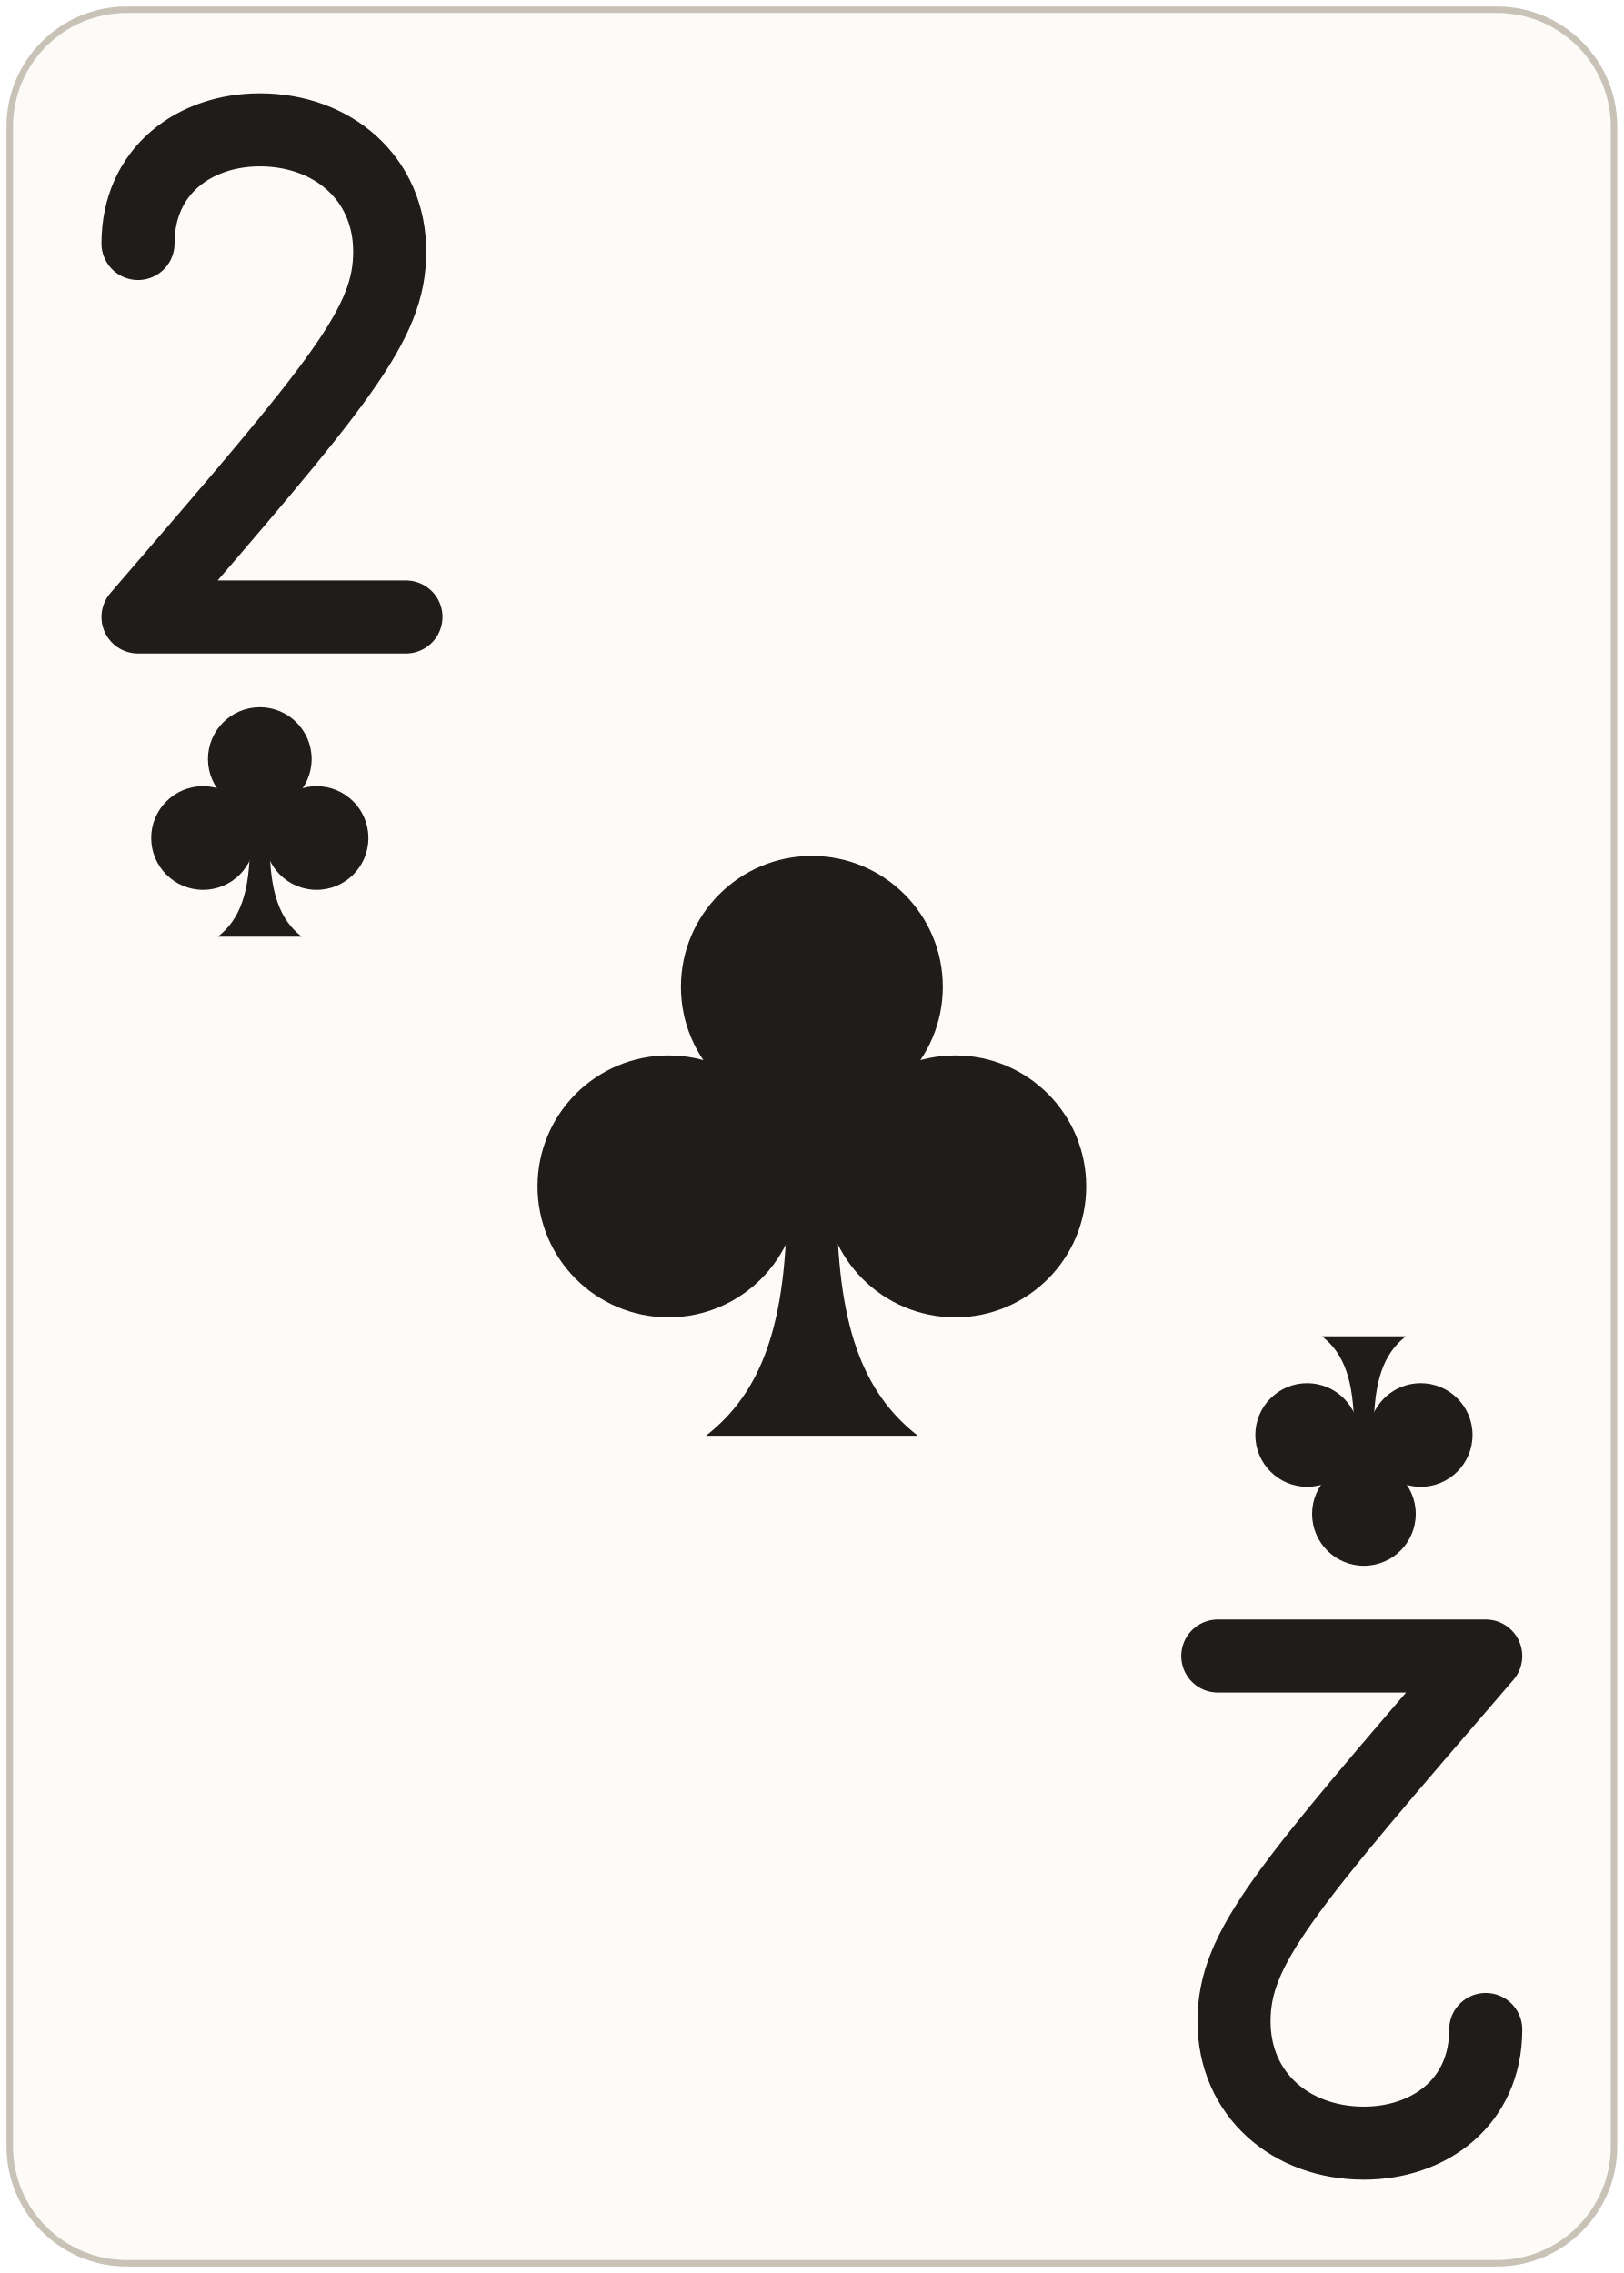
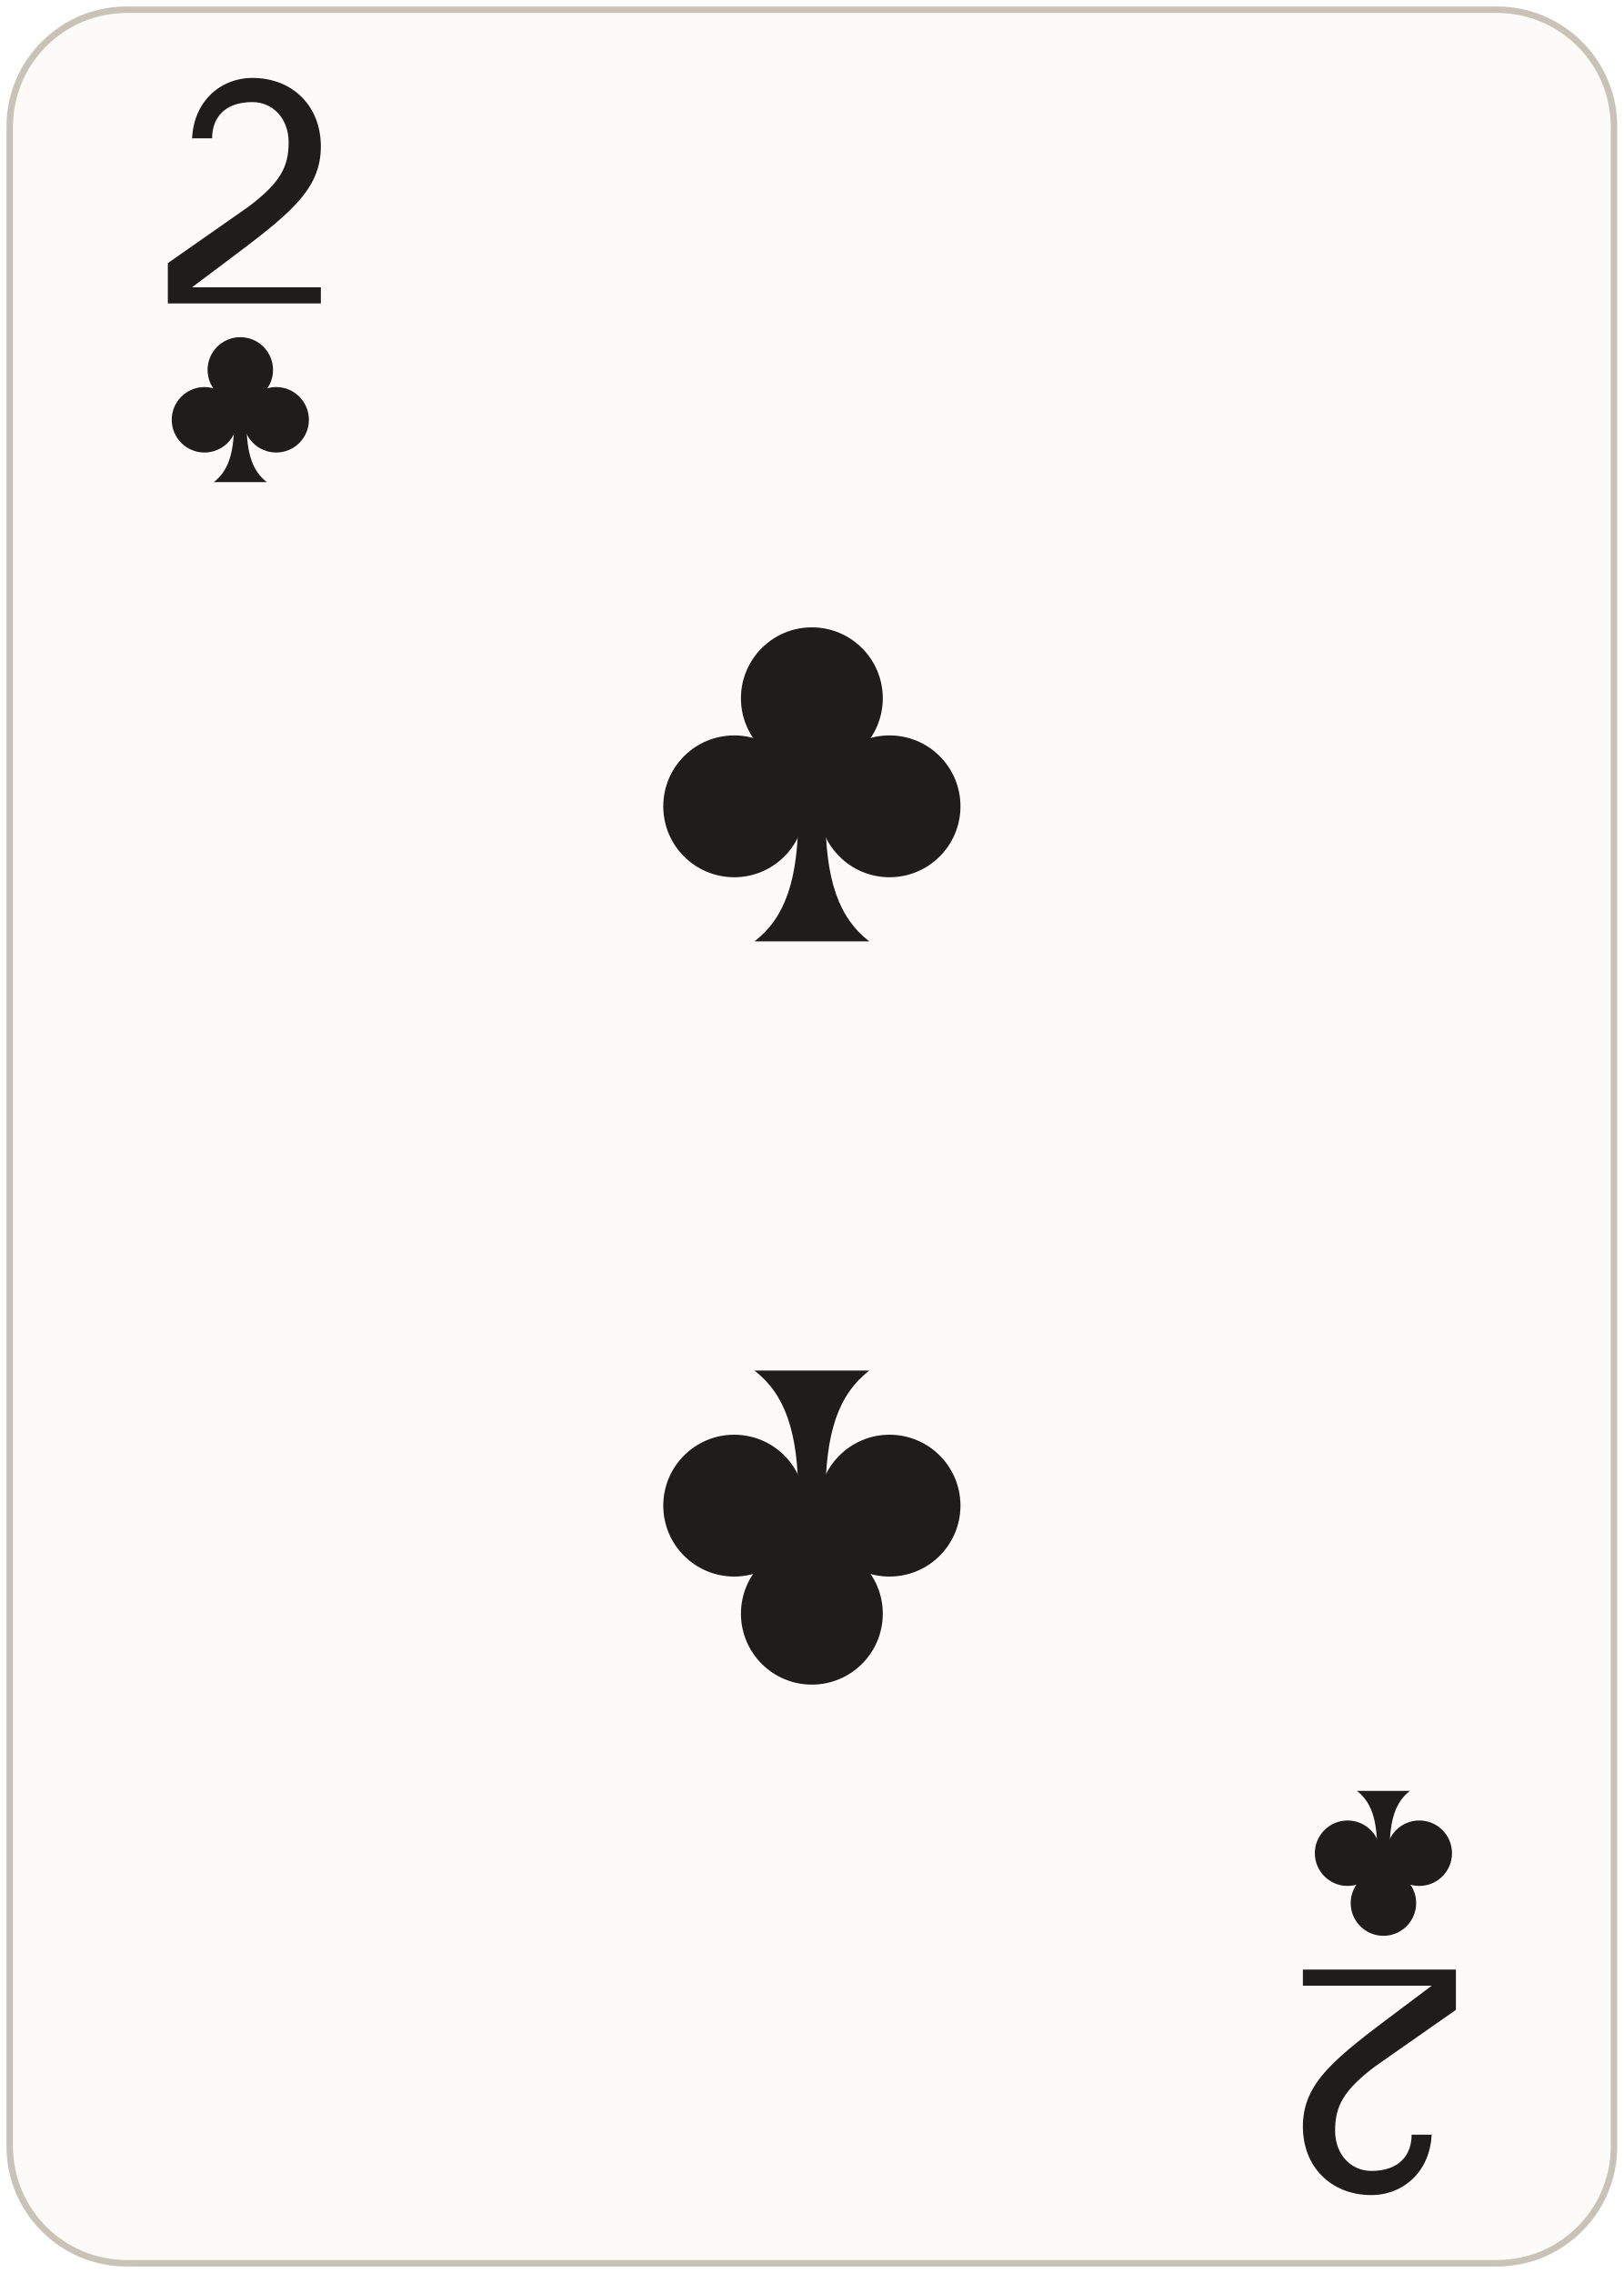
<svg xmlns="http://www.w3.org/2000/svg" viewBox="0 0 250 350" width="250" height="350">
  <rect x="1.5" y="1.5" width="247" height="347" rx="18" fill="#fcfbf8" stroke="#c9c2b6" stroke-width="1" vector-effect="non-scaling-stroke" />
-   <path transform="translate(18.75 20) scale(1.25)" d="M2 14C2 5 9 0 17 0C26 0 33 6 33 15C33 24 27 31 2 60H35" fill="none" stroke="#1f1d1a" stroke-width="9" stroke-linecap="round" stroke-linejoin="round" />
-   <g transform="translate(21 107) scale(0.38)" fill="#1f1d1a">
+   <path transform="translate(24.6 12) scale(0.62)" d="M8 16C8 6 15 0 23 0C33 0 40 7 40 17C40 28 32 34 16 46L8 52H40V56H2V46L22 32C30 26 32 22 32 16C32 10 28 6 23 6C16 6 13 10 13 15H8Z" fill="#1f1d1a" />
+   <g transform="translate(25 50.72) scale(0.24)" fill="#1f1d1a">
    <path d="M29 26A21 21 0 1 0 71 26A21 21 0 1 0 29 26Z" />
    <path d="M6 58A21 21 0 1 0 48 58A21 21 0 1 0 6 58Z" />
    <path d="M52 58A21 21 0 1 0 94 58A21 21 0 1 0 52 58Z" />
    <path d="M50 36L34 62H66Z" />
    <path d="M46 60C46 80 42 91 33 98H67C58 91 54 80 54 60Z" />
  </g>
  <g transform="rotate(180 125 175)">
-     <path transform="translate(18.75 20) scale(1.25)" d="M2 14C2 5 9 0 17 0C26 0 33 6 33 15C33 24 27 31 2 60H35" fill="none" stroke="#1f1d1a" stroke-width="9" stroke-linecap="round" stroke-linejoin="round" />
-     <g transform="translate(21 107) scale(0.38)" fill="#1f1d1a">
+     <path transform="translate(24.6 12) scale(0.62)" d="M8 16C8 6 15 0 23 0C33 0 40 7 40 17C40 28 32 34 16 46L8 52H40V56H2V46L22 32C30 26 32 22 32 16C32 10 28 6 23 6C16 6 13 10 13 15H8Z" fill="#1f1d1a" />
+     <g transform="translate(25 50.72) scale(0.24)" fill="#1f1d1a">
      <path d="M29 26A21 21 0 1 0 71 26A21 21 0 1 0 29 26Z" />
      <path d="M6 58A21 21 0 1 0 48 58A21 21 0 1 0 6 58Z" />
      <path d="M52 58A21 21 0 1 0 94 58A21 21 0 1 0 52 58Z" />
      <path d="M50 36L34 62H66Z" />
      <path d="M46 60C46 80 42 91 33 98H67C58 91 54 80 54 60Z" />
    </g>
  </g>
-   <g transform="translate(77 127) scale(0.96)" fill="#1f1d1a">
+   <g transform="translate(99 94) scale(0.52)" fill="#1f1d1a">
    <path d="M29 26A21 21 0 1 0 71 26A21 21 0 1 0 29 26Z" />
    <path d="M6 58A21 21 0 1 0 48 58A21 21 0 1 0 6 58Z" />
    <path d="M52 58A21 21 0 1 0 94 58A21 21 0 1 0 52 58Z" />
    <path d="M50 36L34 62H66Z" />
    <path d="M46 60C46 80 42 91 33 98H67C58 91 54 80 54 60Z" />
  </g>
+   <g transform="rotate(180 125 236)">
+     <g transform="translate(99 210) scale(0.52)" fill="#1f1d1a">
+       <path d="M29 26A21 21 0 1 0 71 26A21 21 0 1 0 29 26Z" />
+       <path d="M6 58A21 21 0 1 0 48 58A21 21 0 1 0 6 58Z" />
+       <path d="M52 58A21 21 0 1 0 94 58A21 21 0 1 0 52 58Z" />
+       <path d="M50 36L34 62H66Z" />
+       <path d="M46 60C46 80 42 91 33 98H67C58 91 54 80 54 60Z" />
+     </g>
+   </g>
</svg>
